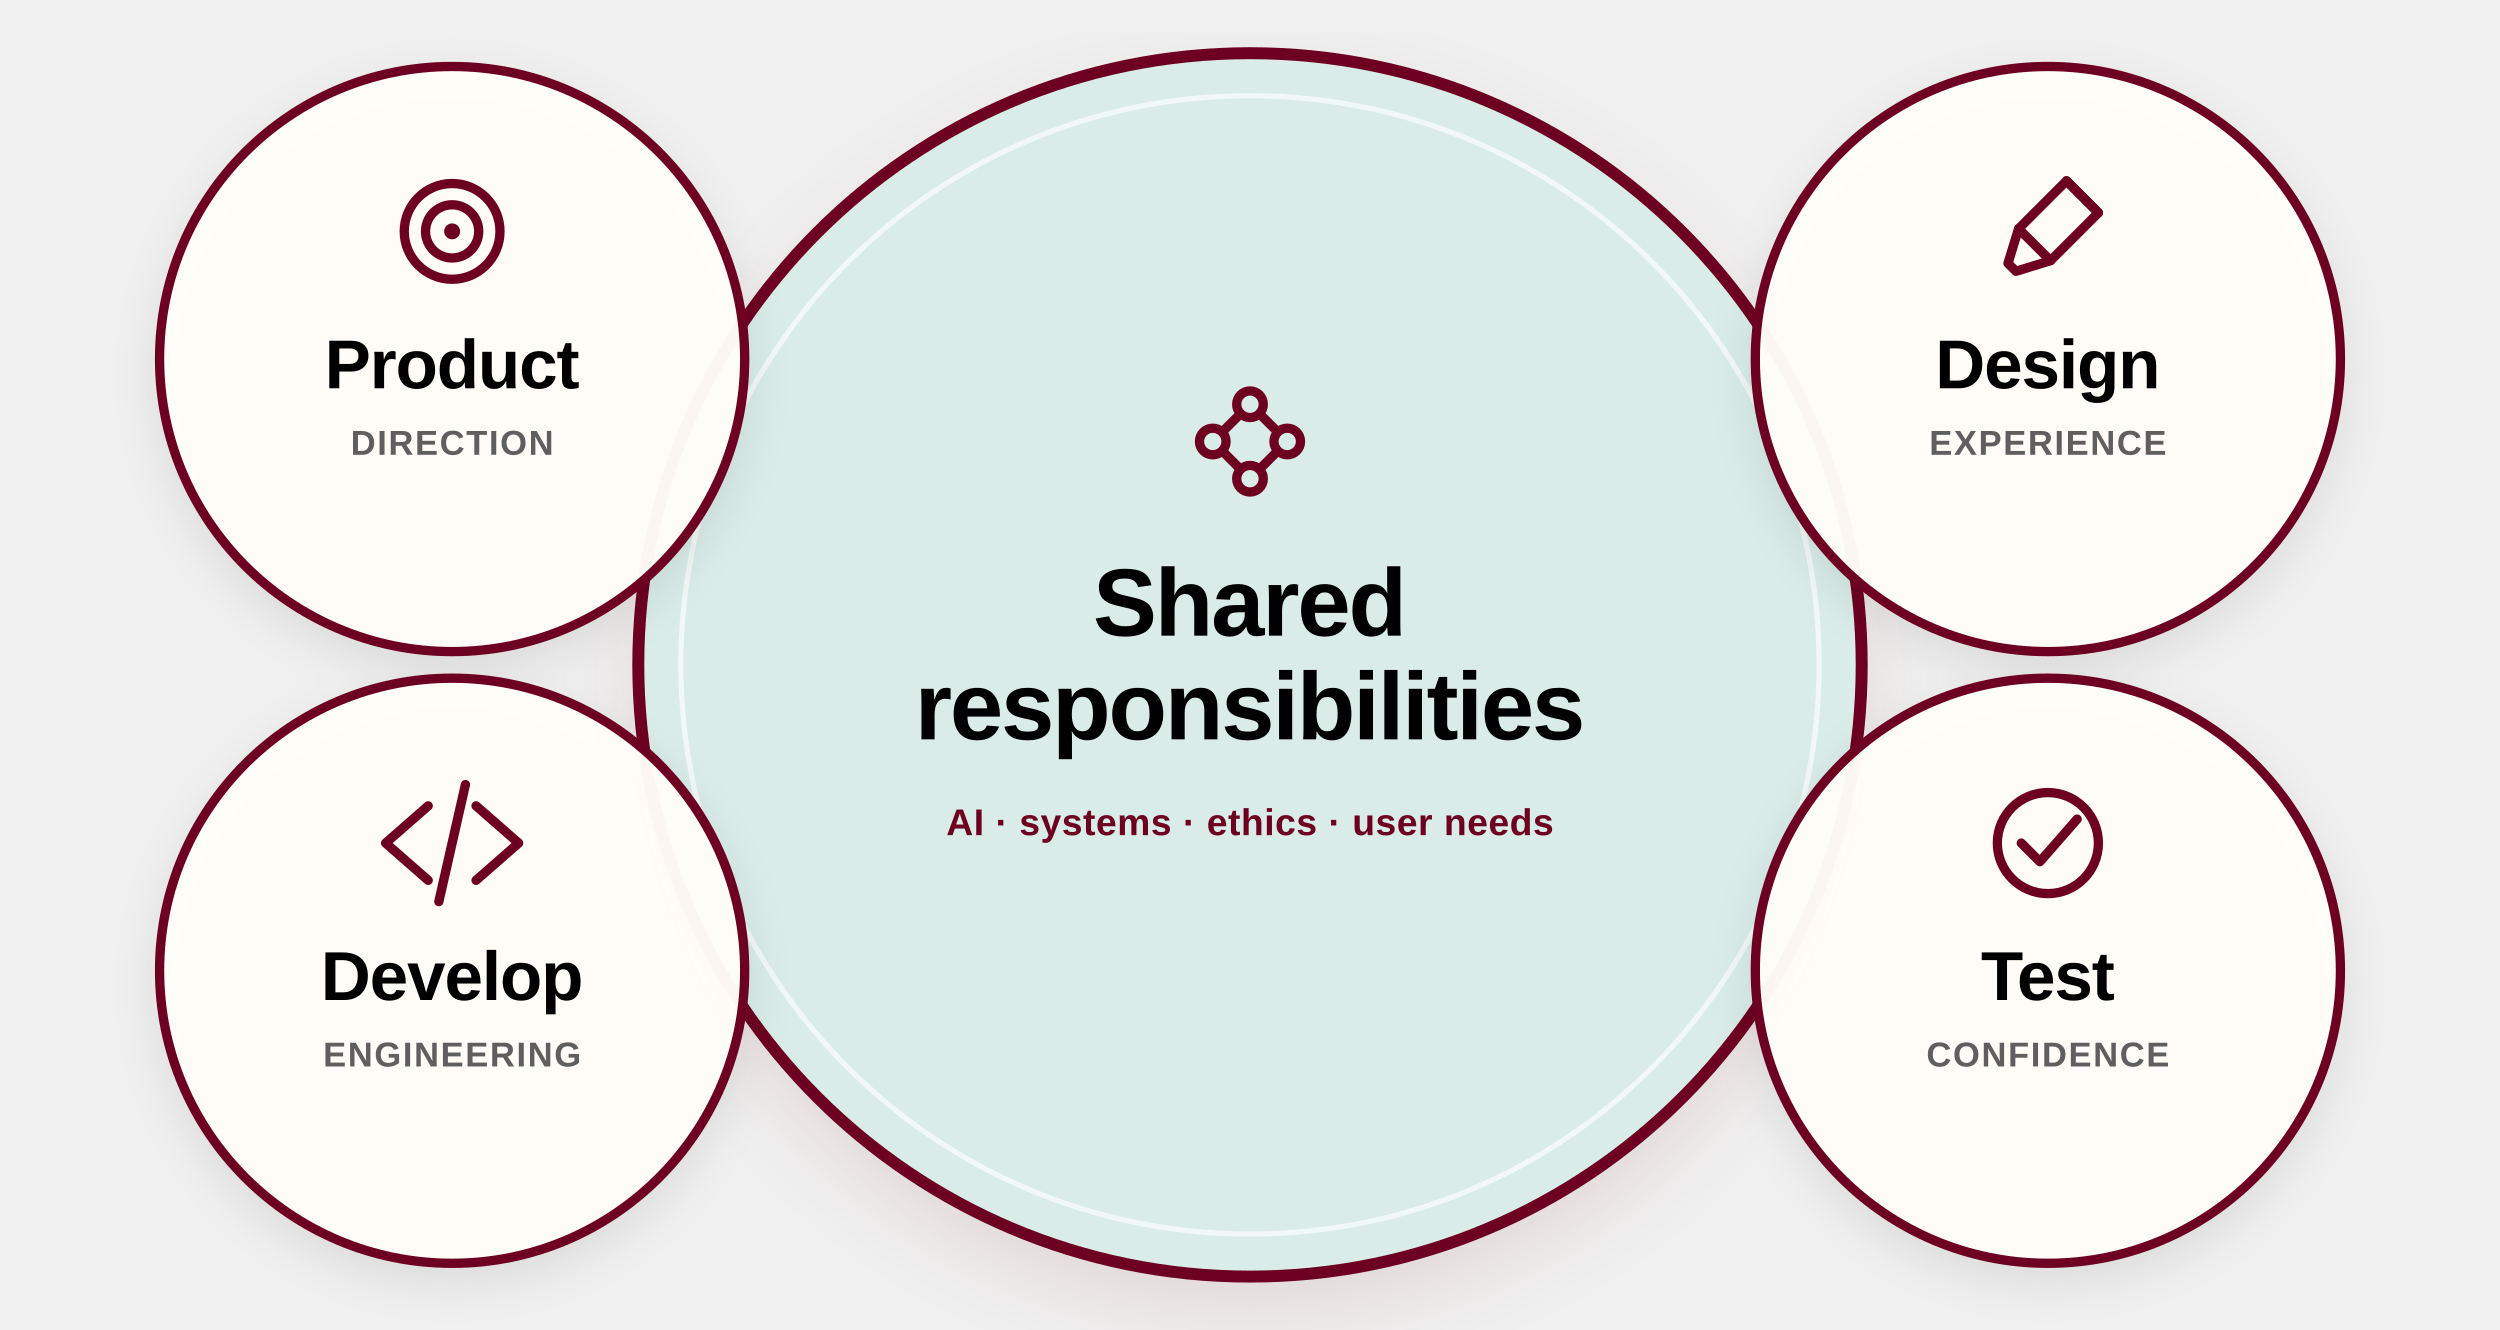
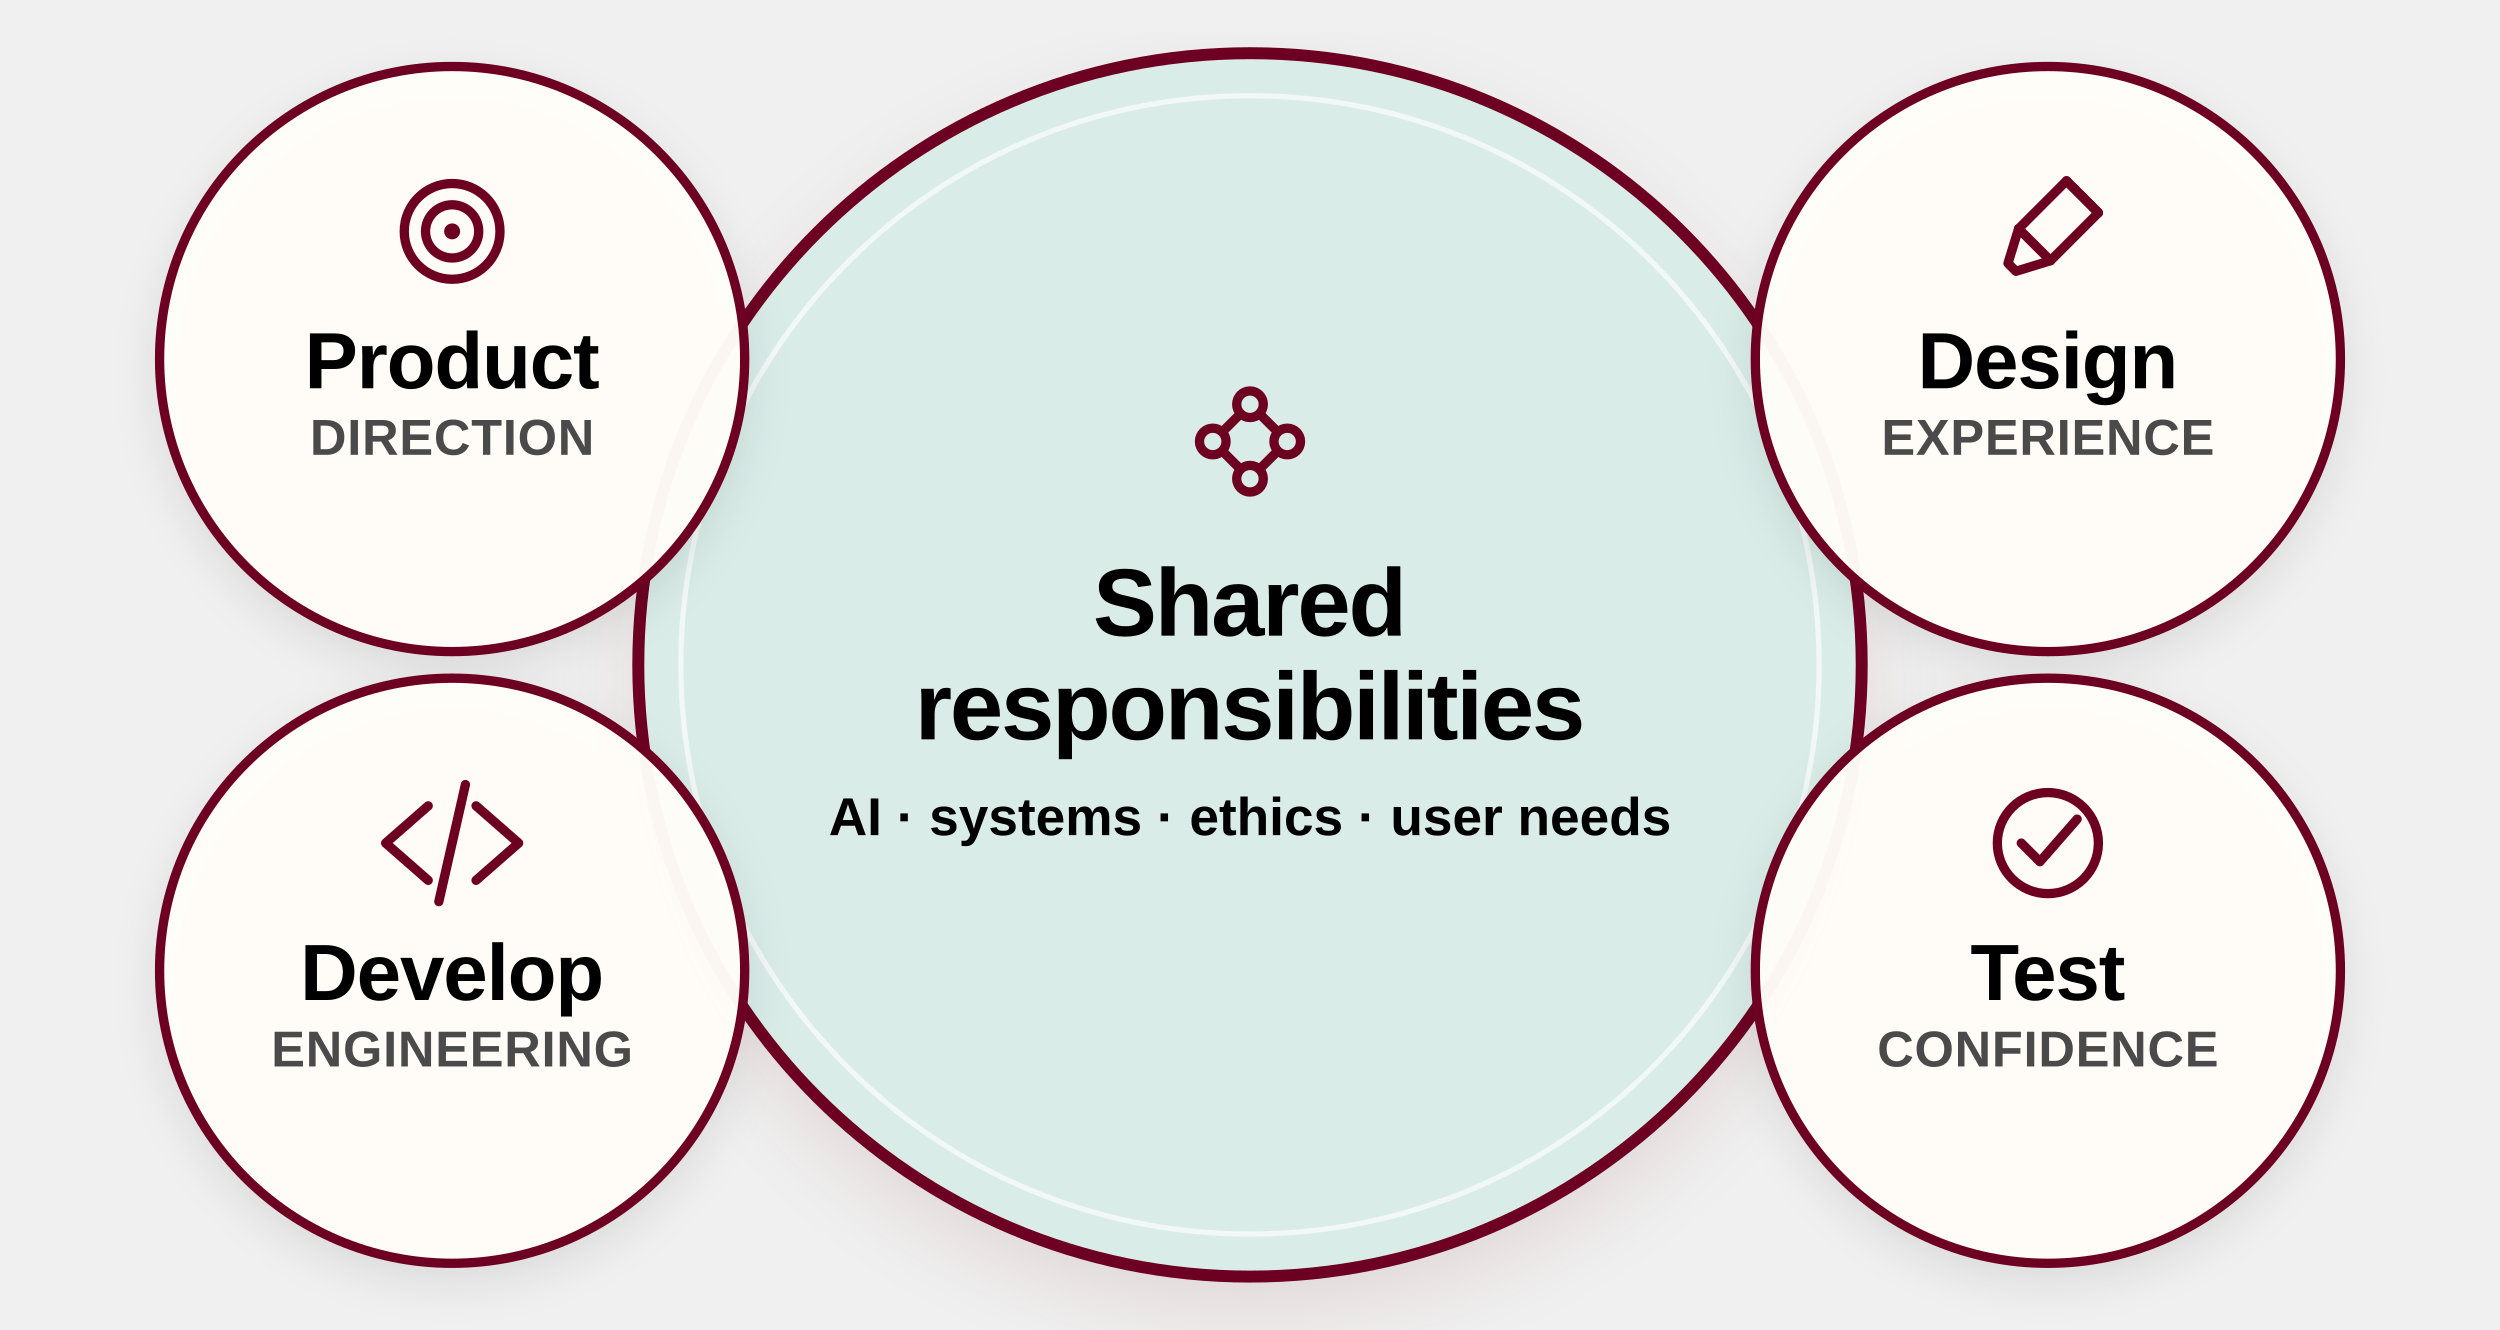
<svg xmlns="http://www.w3.org/2000/svg" viewBox="130 0 940 500" role="img" aria-labelledby="title description">
  <defs>
    <filter id="soft-shadow" x="-25%" y="-25%" width="150%" height="150%">
      <feDropShadow dx="0" dy="6" stdDeviation="8" flood-color="#000000" flood-opacity="0.09" />
    </filter>
    <filter id="core-shadow" x="-25%" y="-25%" width="150%" height="150%">
      <feDropShadow dx="0" dy="12" stdDeviation="14" flood-color="#6d0020" flood-opacity="0.10" />
    </filter>
    <style>
      .display { font-family: Gotham, Montserrat, "Avenir Next", Arial, sans-serif; }
-       .role-name { fill: #000000; font-size: 26px; font-weight: 760; letter-spacing: -0.4px; }
-       .role-detail { fill: #5f5f5f; font-size: 13px; font-weight: 700; letter-spacing: 0.6px; }
+       .role-name { fill: #000000; font-size: 30px; font-weight: 700; letter-spacing: -0.4px; }
+       .role-detail { fill: #4a4a4a; font-size: 19px; font-weight: 600; letter-spacing: 0.3px; }
      .core-title { fill: #000000; font-size: 36px; font-weight: 760; letter-spacing: -0.8px; }
-       .core-detail { fill: #6d0020; font-size: 14px; font-weight: 720; letter-spacing: 0.2px; }
+       .core-detail { fill: #000000; font-size: 20px; font-weight: 600; letter-spacing: 0; }
      .icon { fill: none; stroke: #6d0020; stroke-width: 3.5; stroke-linecap: round; stroke-linejoin: round; }
    </style>
  </defs>
  <circle cx="600" cy="250" r="230" fill="#d9ece8" stroke="#6d0020" stroke-width="4.5" filter="url(#core-shadow)" />
  <circle cx="600" cy="250" r="214" fill="none" stroke="#ffffff" stroke-width="2" opacity="0.62" />
  <g filter="url(#soft-shadow)">
    <circle cx="300" cy="135" r="110" fill="#fffdf8" fill-opacity="0.97" stroke="#6d0020" stroke-width="3.5" />
    <circle cx="900" cy="135" r="110" fill="#fffdf8" fill-opacity="0.97" stroke="#6d0020" stroke-width="3.5" />
    <circle cx="300" cy="365" r="110" fill="#fffdf8" fill-opacity="0.97" stroke="#6d0020" stroke-width="3.5" />
    <circle cx="900" cy="365" r="110" fill="#fffdf8" fill-opacity="0.97" stroke="#6d0020" stroke-width="3.5" />
  </g>
  <g class="icon" transform="translate(300 87)">
    <circle r="18" />
    <circle r="10" />
    <circle r="3" fill="#6d0020" stroke="none" />
  </g>
  <text class="display role-name" x="300" y="146" text-anchor="middle">Product</text>
  <text class="display role-detail" x="300" y="171" text-anchor="middle">DIRECTION</text>
  <g class="icon" transform="translate(900 87)">
    <path d="M-15 12l4-13L7-19l12 12L1 11l-13 4z" />
    <path d="M-11-1L1 11" />
    <path d="M7-19l12 12" />
  </g>
  <text class="display role-name" x="900" y="146" text-anchor="middle">Design</text>
  <text class="display role-detail" x="900" y="171" text-anchor="middle">EXPERIENCE</text>
  <g class="icon" transform="translate(300 317)">
    <path d="M-9-14l-16 14 16 14" />
    <path d="M9-14L25 0 9 14" />
    <path d="M5-22L-5 22" />
  </g>
  <text class="display role-name" x="300" y="376" text-anchor="middle">Develop</text>
  <text class="display role-detail" x="300" y="401" text-anchor="middle">ENGINEERING</text>
  <g class="icon" transform="translate(900 317)">
    <circle r="19" />
    <path d="M-10 0l7 7 14-16" />
  </g>
  <text class="display role-name" x="900" y="376" text-anchor="middle">Test</text>
  <text class="display role-detail" x="900" y="401" text-anchor="middle">CONFIDENCE</text>
  <g class="icon" transform="translate(600 166)">
    <path d="M0-14L14 0 0 14-14 0z" />
    <circle cx="0" cy="-14" r="5" fill="#d9ece8" />
    <circle cx="14" cy="0" r="5" fill="#d9ece8" />
    <circle cx="0" cy="14" r="5" fill="#d9ece8" />
    <circle cx="-14" cy="0" r="5" fill="#d9ece8" />
  </g>
  <text class="display core-title" x="600" y="239" text-anchor="middle">Shared</text>
  <text class="display core-title" x="600" y="278" text-anchor="middle">responsibilities</text>
  <text class="display core-detail" x="600" y="314" text-anchor="middle">AI · systems · ethics · user needs</text>
</svg>
